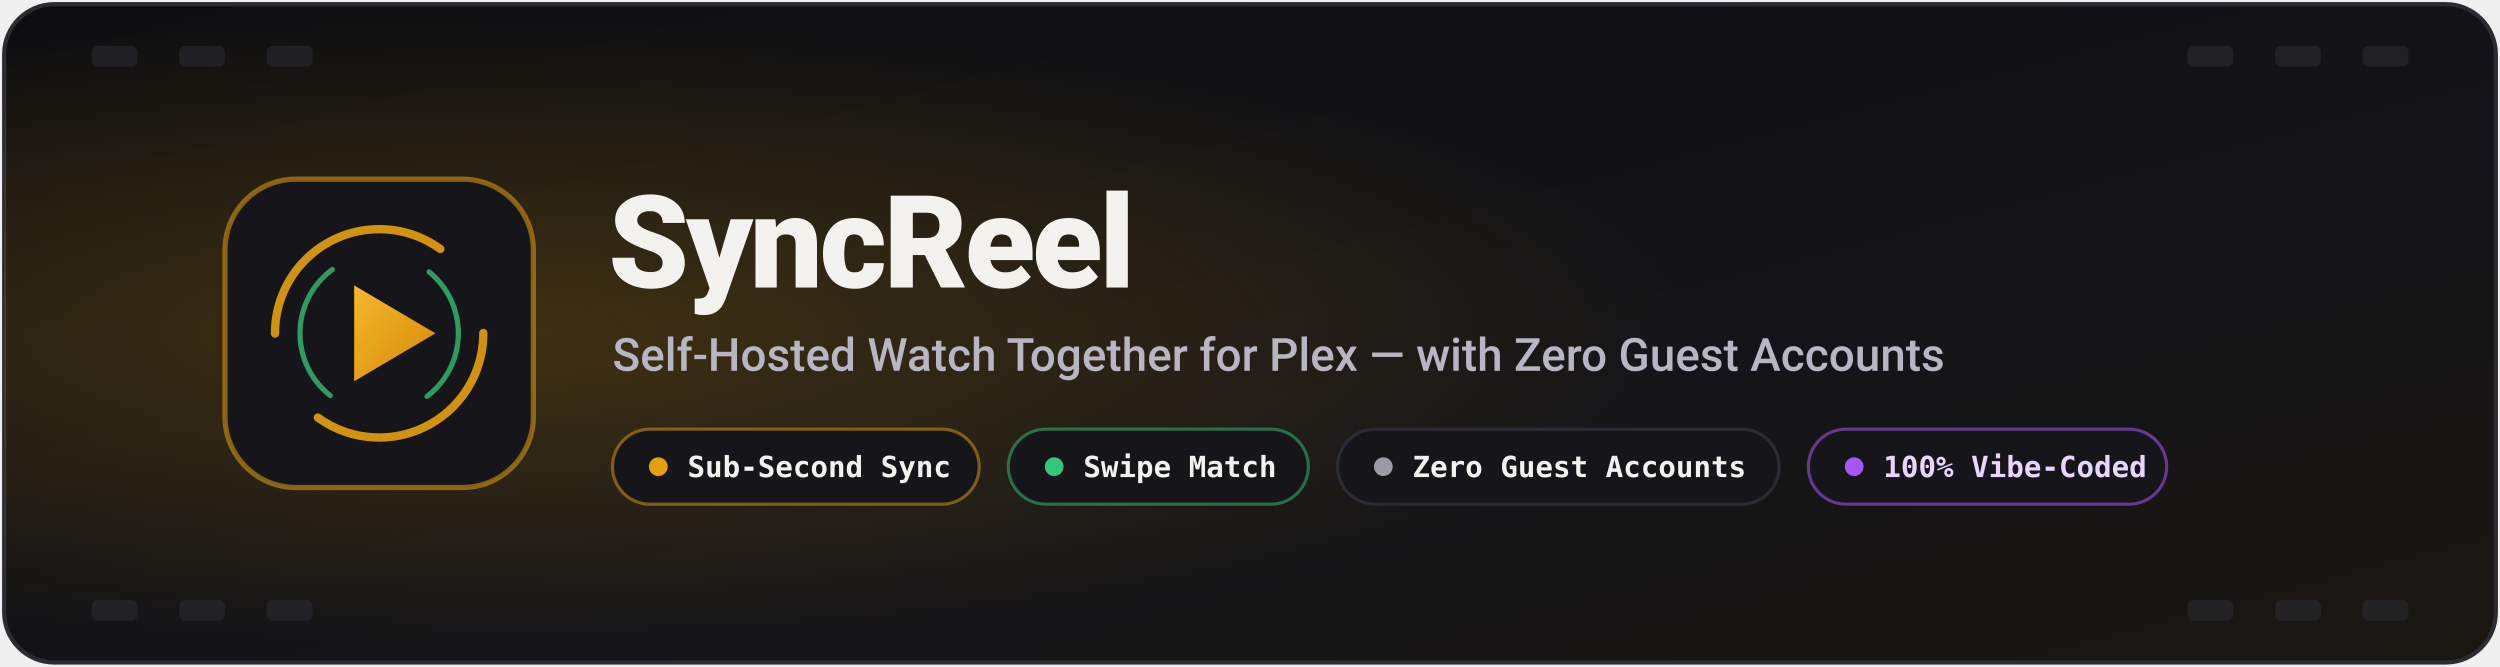
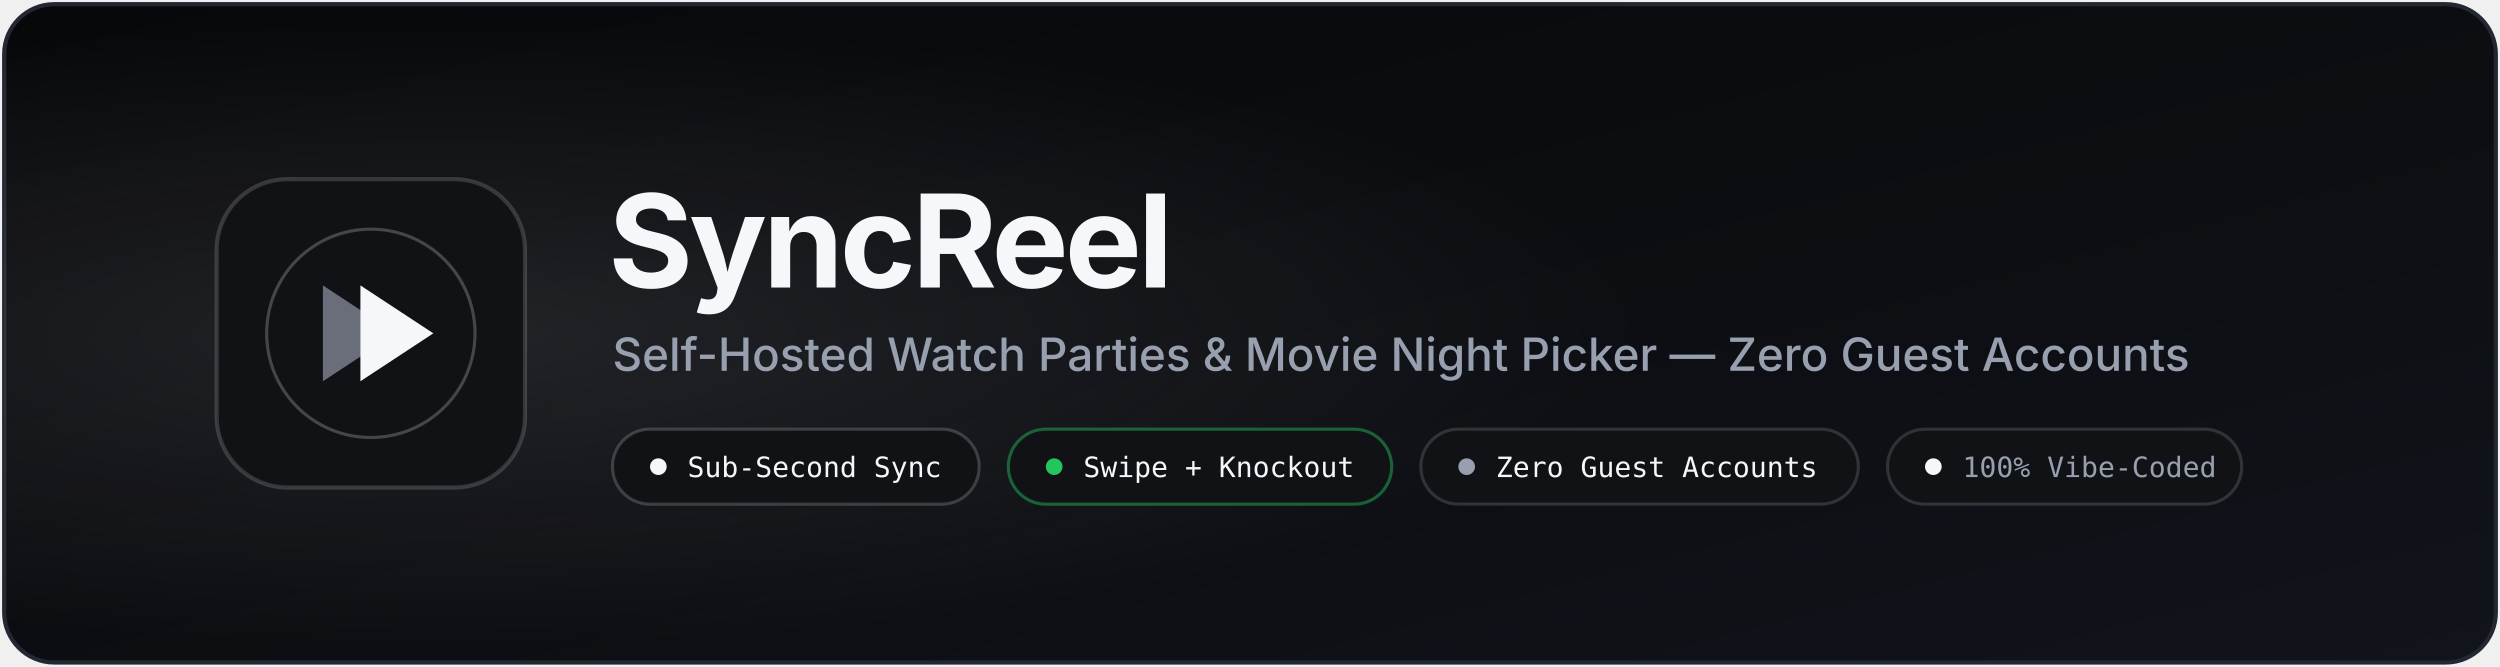
- <svg xmlns="http://www.w3.org/2000/svg" viewBox="0 0 1200 320" width="1200" height="320" role="img" aria-label="SyncReel — Self-Hosted Watch Together for Plex">
+ <svg xmlns="http://www.w3.org/2000/svg" viewBox="0 0 1200 320" width="1200" height="320" role="img" aria-label="SyncReel — Self-Hosted Watch Parties &amp; Movie Night Picker">
  <defs>
    <linearGradient id="bg-grad" x1="0%" y1="0%" x2="100%" y2="100%">
-       <stop offset="0%" stop-color="#0E0E10" />
-       <stop offset="60%" stop-color="#141418" />
-       <stop offset="100%" stop-color="#1A1712" />
+       <stop offset="0%" stop-color="#07080A" />
+       <stop offset="65%" stop-color="#0D0F14" />
+       <stop offset="100%" stop-color="#11141B" />
    </linearGradient>
-     <radialGradient id="amber-glow" cx="20%" cy="50%" r="48%">
-       <stop offset="0%" stop-color="#E5A00D" stop-opacity="0.22" />
-       <stop offset="100%" stop-color="#E5A00D" stop-opacity="0" />
+     <radialGradient id="silver-glow" cx="18%" cy="50%" r="48%">
+       <stop offset="0%" stop-color="#F5F7FA" stop-opacity="0.1" />
+       <stop offset="100%" stop-color="#F5F7FA" stop-opacity="0" />
    </radialGradient>
-     <linearGradient id="accent-grad" x1="0%" y1="0%" x2="100%" y2="100%">
-       <stop offset="0%" stop-color="#F5B82E" />
-       <stop offset="100%" stop-color="#D48906" />
-     </linearGradient>
  </defs>
-   <rect x="2" y="2" width="1196" height="316" rx="24" fill="url(#bg-grad)" stroke="#2B2B33" stroke-width="2" />
-   <rect x="2" y="2" width="1196" height="316" rx="24" fill="url(#amber-glow)" />
-   <g fill="#2B2B33" opacity="0.55">
-     <rect x="44" y="22" width="22" height="10" rx="3" />
-     <rect x="86" y="22" width="22" height="10" rx="3" />
-     <rect x="128" y="22" width="22" height="10" rx="3" />
-     <rect x="1050" y="22" width="22" height="10" rx="3" />
-     <rect x="1092" y="22" width="22" height="10" rx="3" />
-     <rect x="1134" y="22" width="22" height="10" rx="3" />
-     <rect x="44" y="288" width="22" height="10" rx="3" />
-     <rect x="86" y="288" width="22" height="10" rx="3" />
-     <rect x="128" y="288" width="22" height="10" rx="3" />
-     <rect x="1050" y="288" width="22" height="10" rx="3" />
-     <rect x="1092" y="288" width="22" height="10" rx="3" />
-     <rect x="1134" y="288" width="22" height="10" rx="3" />
+   <rect x="2" y="2" width="1196" height="316" rx="24" fill="url(#bg-grad)" stroke="#232732" stroke-width="2" />
+   <rect x="2" y="2" width="1196" height="316" rx="24" fill="url(#silver-glow)" />
+   <g transform="translate(104, 86)">
+     <rect x="0" y="0" width="148" height="148" rx="34" fill="#101216" stroke="#FFFFFF" stroke-opacity="0.16" stroke-width="2" />
+     <circle cx="74" cy="74" r="50" fill="none" stroke="#FFFFFF" stroke-opacity="0.22" stroke-width="1.5" />
+     <path d="M51 51 L86 74 L51 97 Z" fill="#98A0B0" fill-opacity="0.65" />
+     <path d="M69 51 L104 74 L69 97 Z" fill="#F5F7FA" />
  </g>
-   <g transform="translate(108, 86)">
-     <rect x="0" y="0" width="148" height="148" rx="34" fill="#16161A" stroke="#E5A00D" stroke-opacity="0.55" stroke-width="2.5" />
-     <circle cx="74" cy="74" r="50" fill="none" stroke="#E5A00D" stroke-width="4" stroke-dasharray="110 47" stroke-linecap="round" opacity="0.9" />
-     <circle cx="74" cy="74" r="38" fill="none" stroke="#34C77B" stroke-width="2.5" stroke-dasharray="70 50" stroke-dashoffset="35" stroke-linecap="round" opacity="0.75" />
-     <path d="M62 51 L101 74 L62 97 Z" fill="url(#accent-grad)" />
-   </g>
-   <text x="292" y="138" font-family="system-ui, -apple-system, 'Segoe UI', Roboto, Helvetica, Arial, sans-serif" font-size="62" font-weight="800" letter-spacing="-1.5" fill="#F4F2EE">
+   <text x="292" y="138" font-family="'Space Grotesk', system-ui, -apple-system, sans-serif" font-size="62" font-weight="700" letter-spacing="-1.8" fill="#F5F7FA">
    SyncReel
  </text>
-   <text x="294" y="178" font-family="system-ui, -apple-system, 'Segoe UI', Roboto, Helvetica, Arial, sans-serif" font-size="22" font-weight="500" fill="#B8B6C2">
-     Self-Hosted Watch Together for Plex — with Zero Guest Accounts
+   <text x="294" y="178" font-family="'DM Sans', system-ui, -apple-system, sans-serif" font-size="22" font-weight="500" fill="#98A0B0">
+     Self-Hosted Watch Parties &amp; Movie Night Picker — Zero Guest Accounts
  </text>
-   <g font-family="ui-monospace, SFMono-Regular, Menlo, Monaco, Consolas, monospace" font-size="14" font-weight="600">
-     <rect x="294" y="206" width="176" height="36" rx="18" fill="#16161A" stroke="#E5A00D" stroke-opacity="0.5" stroke-width="1.5" />
-     <circle cx="316" cy="224" r="4.5" fill="#E5A00D" />
-     <text x="330" y="229" fill="#F4F2EE">Sub-Second Sync</text>
-     <rect x="484" y="206" width="144" height="36" rx="18" fill="#16161A" stroke="#34C77B" stroke-opacity="0.5" stroke-width="1.5" />
-     <circle cx="506" cy="224" r="4.5" fill="#34C77B" />
-     <text x="520" y="229" fill="#F4F2EE">Swipe Match</text>
-     <rect x="642" y="206" width="212" height="36" rx="18" fill="#16161A" stroke="#2B2B33" stroke-width="1.5" />
-     <circle cx="664" cy="224" r="4.5" fill="#9C9AA6" />
-     <text x="678" y="229" fill="#F4F2EE">Zero Guest Accounts</text>
-     <rect x="868" y="206" width="172" height="36" rx="18" fill="#16161A" stroke="#A855F7" stroke-opacity="0.55" stroke-width="1.5" />
-     <circle cx="890" cy="224" r="4.5" fill="#A855F7" />
-     <text x="904" y="229" fill="#E9D5FF">100% Vibe-Coded</text>
+   <g font-family="'JetBrains Mono', ui-monospace, SFMono-Regular, monospace" font-size="13.5" font-weight="500">
+     <rect x="294" y="206" width="176" height="36" rx="18" fill="#101216" stroke="#FFFFFF" stroke-opacity="0.18" stroke-width="1.5" />
+     <circle cx="316" cy="224" r="4" fill="#F5F7FA" />
+     <text x="330" y="229" fill="#F5F7FA">Sub-Second Sync</text>
+     <rect x="484" y="206" width="184" height="36" rx="18" fill="#101216" stroke="#22C55E" stroke-opacity="0.45" stroke-width="1.5" />
+     <circle cx="506" cy="224" r="4" fill="#22C55E" />
+     <text x="520" y="229" fill="#F5F7FA">Swipe + Knockout</text>
+     <rect x="682" y="206" width="210" height="36" rx="18" fill="#101216" stroke="#FFFFFF" stroke-opacity="0.14" stroke-width="1.5" />
+     <circle cx="704" cy="224" r="4" fill="#98A0B0" />
+     <text x="718" y="229" fill="#F5F7FA">Zero Guest Accounts</text>
+     <rect x="906" y="206" width="170" height="36" rx="18" fill="#101216" stroke="#FFFFFF" stroke-opacity="0.14" stroke-width="1.5" />
+     <circle cx="928" cy="224" r="4" fill="#F5F7FA" />
+     <text x="942" y="229" fill="#98A0B0">100% Vibe-Coded</text>
  </g>
</svg>
